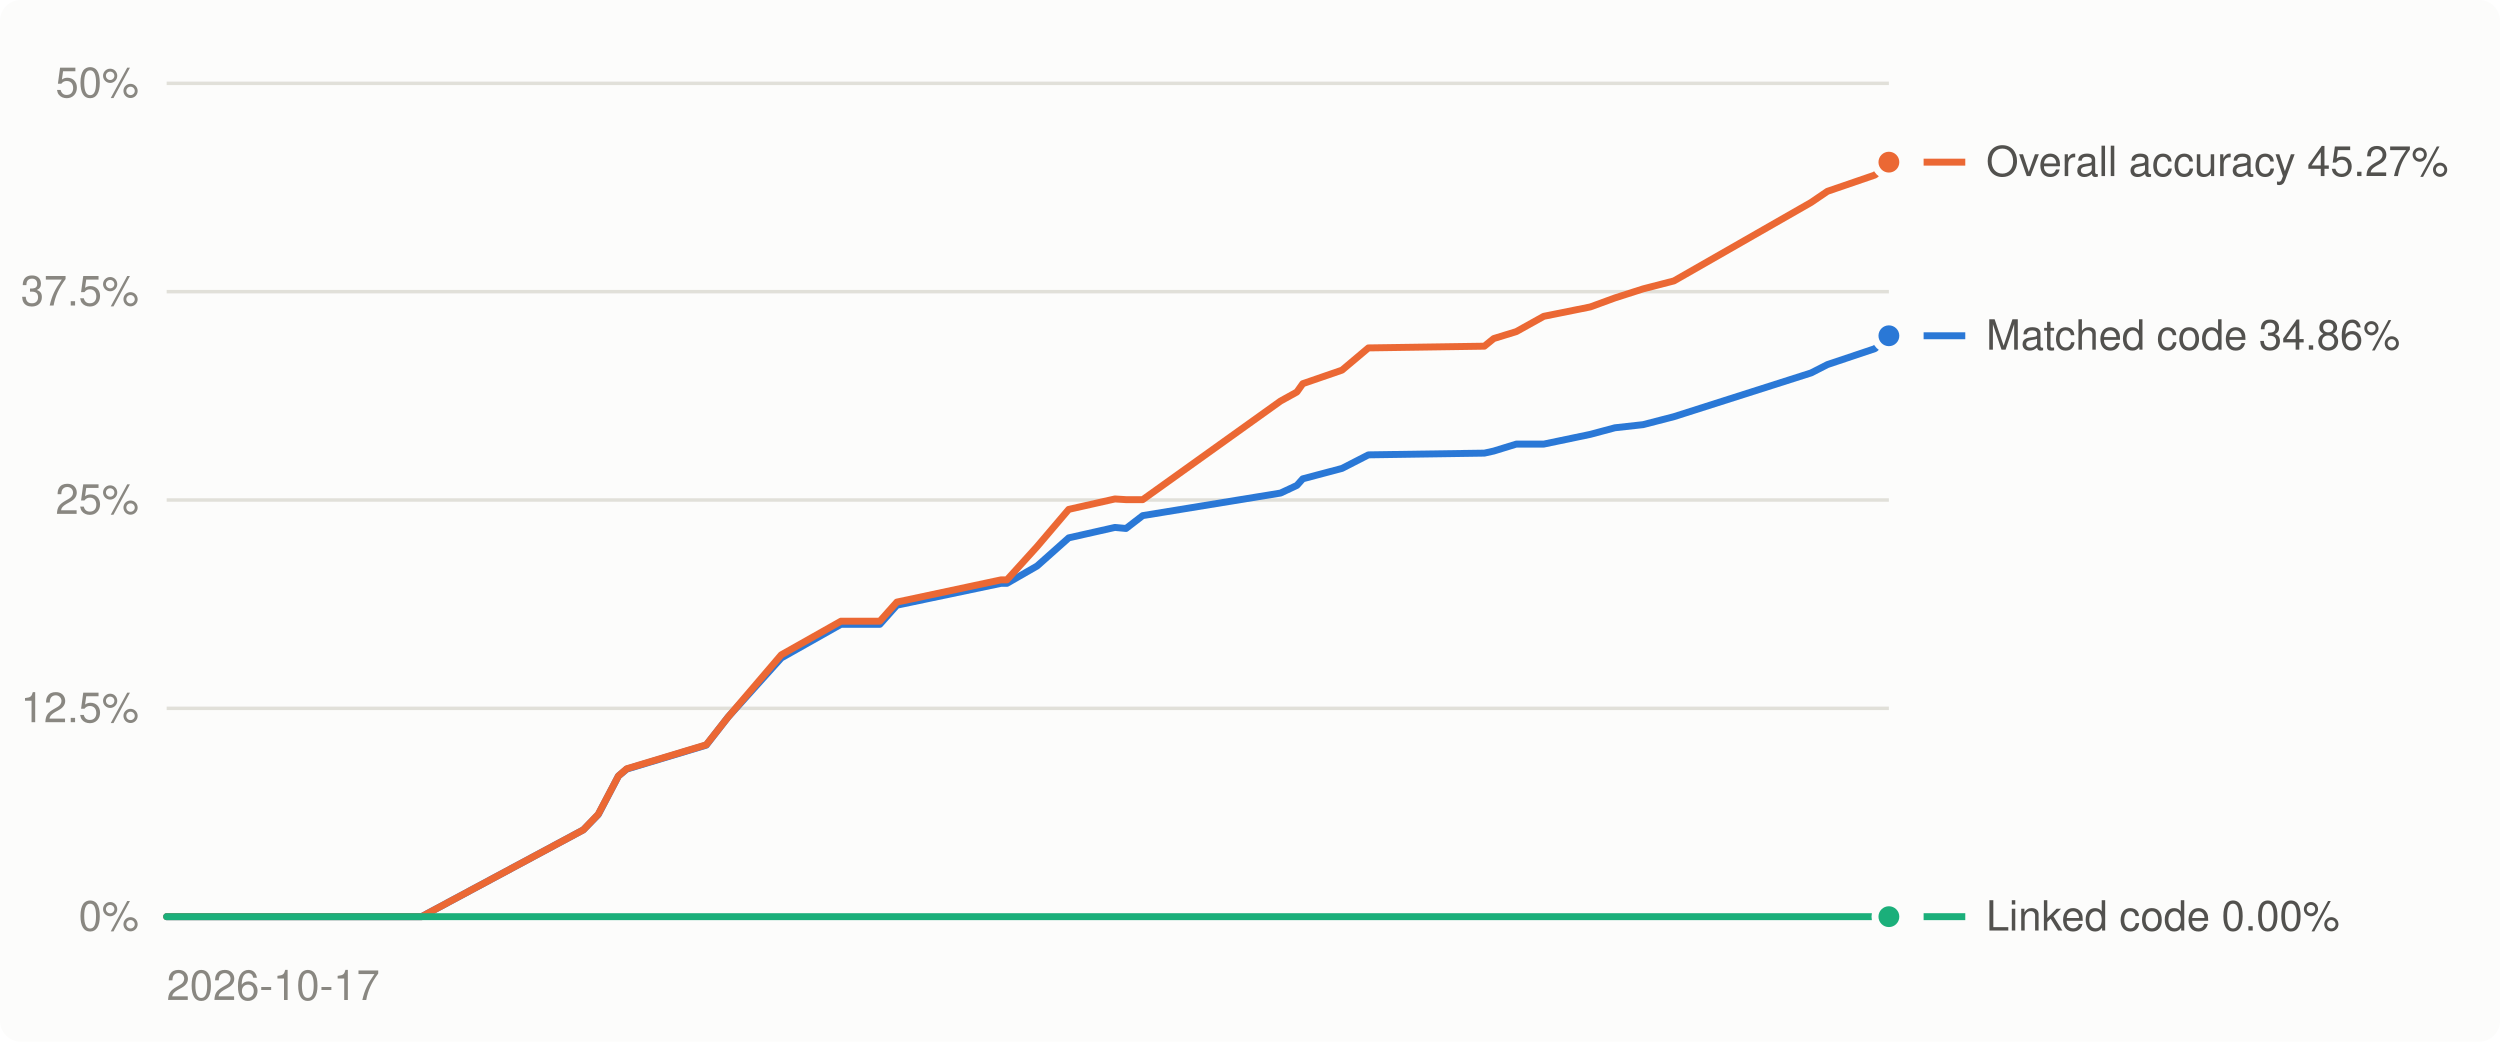
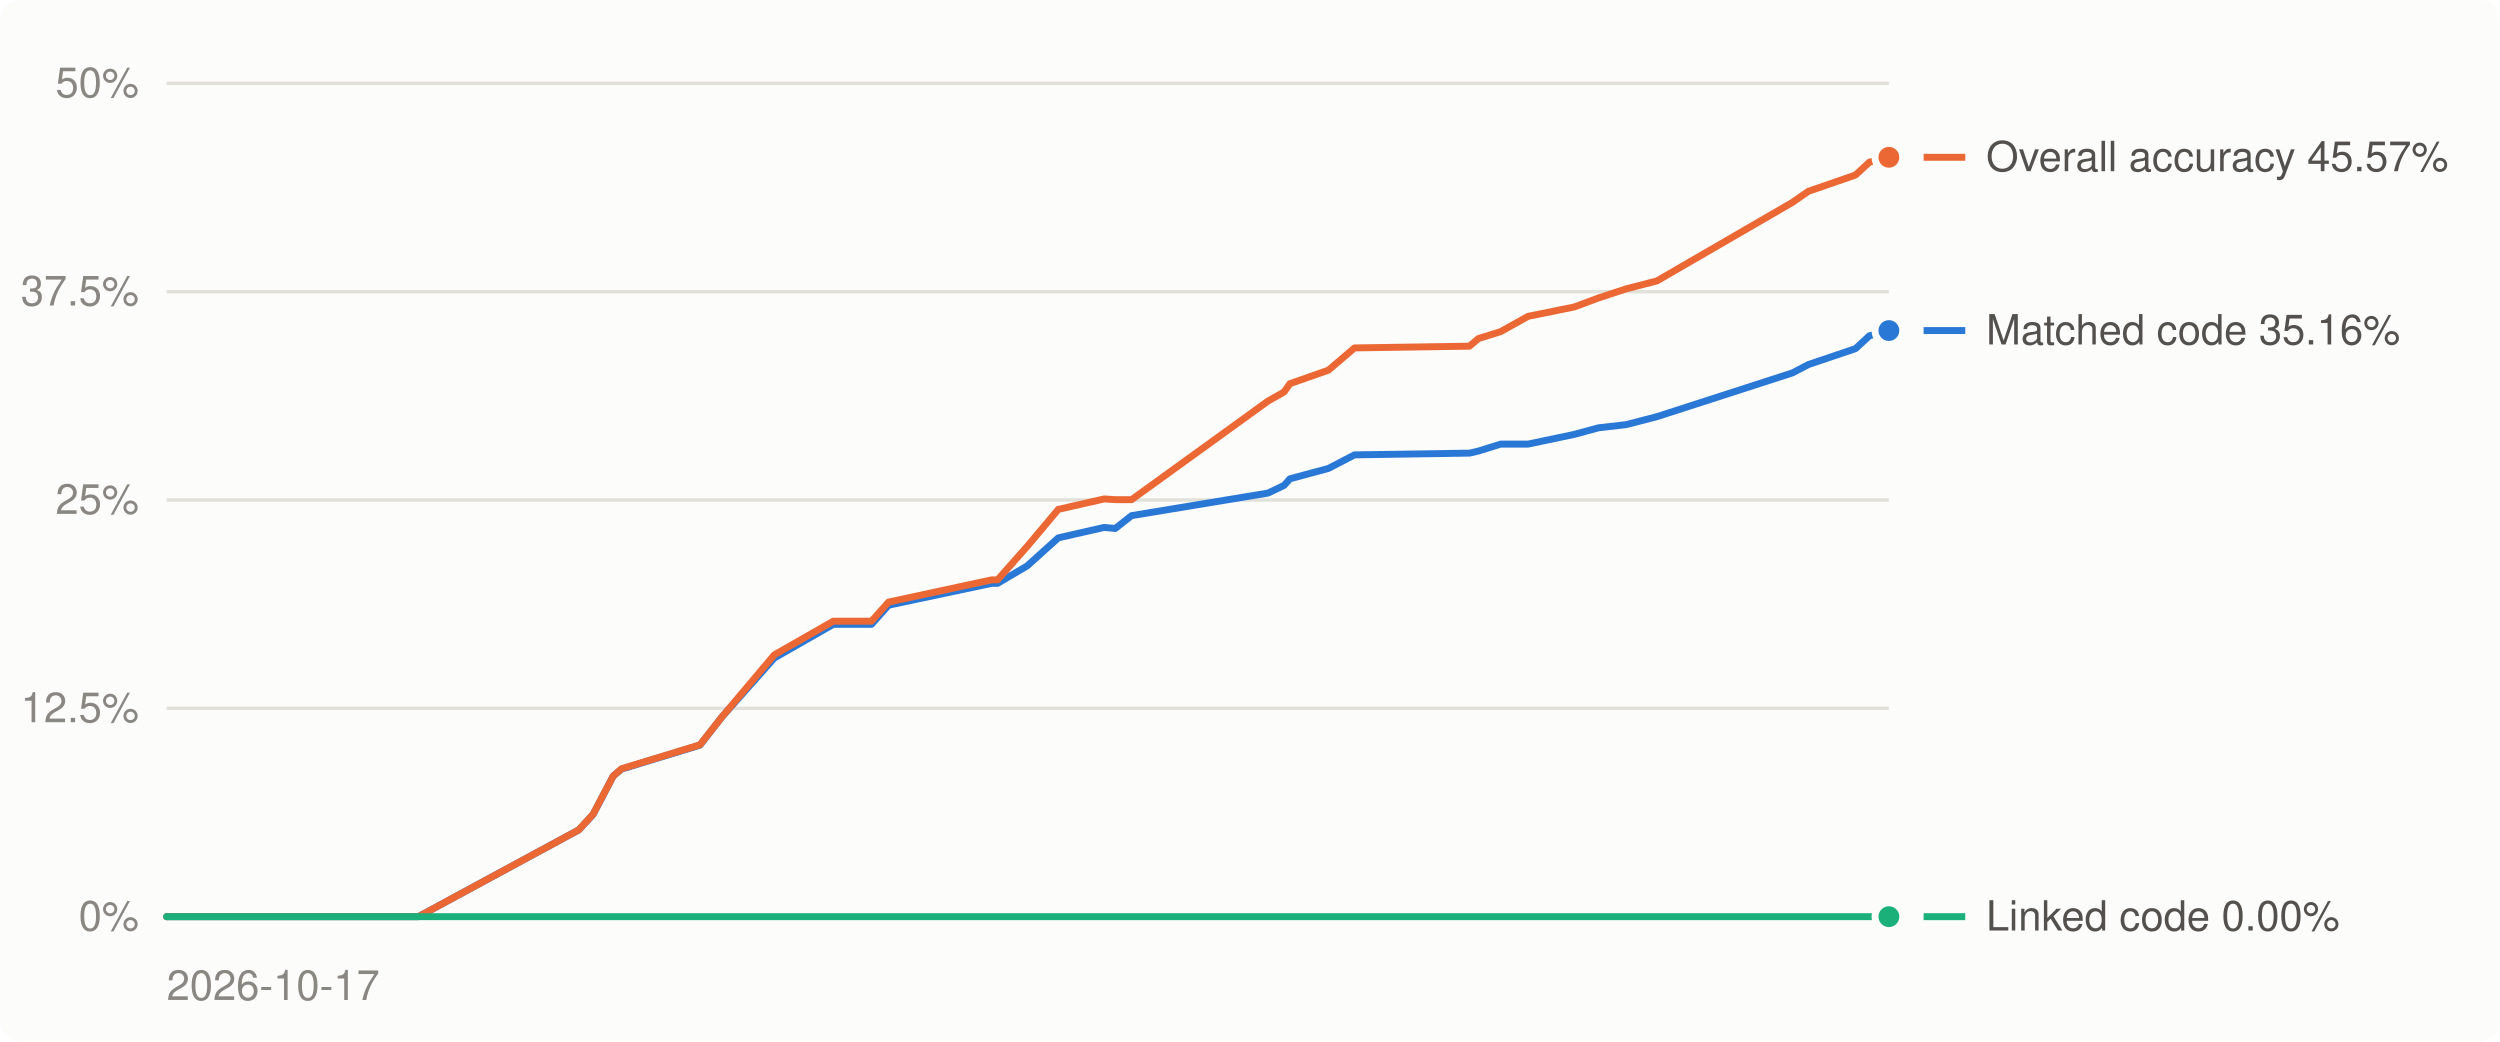
<svg xmlns="http://www.w3.org/2000/svg" viewBox="0 0 720 300" width="720" height="300" role="img" aria-label="Decompilation progress over time">
  <style>
.bg{fill:#fcfcfb}.grid{stroke:#e1e0d9}.muted{fill:#898781}.lbl{fill:#52514e}.ln0{stroke:#2a78d6}.dot0{fill:#2a78d6;stroke:#fcfcfb}.ln1{stroke:#eb6834}.dot1{fill:#eb6834;stroke:#fcfcfb}.ln2{stroke:#1baf7a}.dot2{fill:#1baf7a;stroke:#fcfcfb}
@media (prefers-color-scheme: dark){.bg{fill:#1a1a19}.grid{stroke:#2c2c2a}.muted{fill:#898781}.lbl{fill:#c3c2b7}.ln0{stroke:#3987e5}.dot0{fill:#3987e5;stroke:#1a1a19}.ln1{stroke:#d95926}.dot1{fill:#d95926;stroke:#1a1a19}.ln2{stroke:#199e70}.dot2{fill:#199e70;stroke:#1a1a19}}
text{font:12px -apple-system,BlinkMacSystemFont,'Segoe UI',Helvetica,Arial,sans-serif}
</style>
  <rect class="bg" width="720" height="300" rx="6" />
  <line x1="48" x2="544" y1="264.0" y2="264.0" class="grid" stroke-width="1" />
  <text x="40" y="268.0" class="muted" text-anchor="end">0%</text>
  <line x1="48" x2="544" y1="204.0" y2="204.0" class="grid" stroke-width="1" />
  <text x="40" y="208.0" class="muted" text-anchor="end">12.5%</text>
  <line x1="48" x2="544" y1="144.0" y2="144.0" class="grid" stroke-width="1" />
  <text x="40" y="148.0" class="muted" text-anchor="end">25%</text>
  <line x1="48" x2="544" y1="84.0" y2="84.0" class="grid" stroke-width="1" />
  <text x="40" y="88.0" class="muted" text-anchor="end">37.5%</text>
  <line x1="48" x2="544" y1="24.0" y2="24.0" class="grid" stroke-width="1" />
  <text x="40" y="28.0" class="muted" text-anchor="end">50%</text>
  <text class="muted" x="48.0" y="288" text-anchor="start">2026-10-17</text>
-   <polyline points="48.0,264.0 121.4,264.0 168.0,239.0 172.3,234.6 178.1,223.5 180.5,221.5 203.4,214.6 209.7,206.5 225.0,189.5 242.2,179.8 253.4,179.8 258.3,174.3 288.3,168.0 290.0,168.0 298.7,163.0 307.8,154.9 321.1,151.9 324.3,152.2 329.1,148.5 368.8,142.0 373.5,139.8 375.2,137.9 386.5,134.9 394.1,131.0 427.5,130.5 430.2,129.9 436.7,127.9 444.6,127.9 458.0,125.1 465.1,123.2 473.2,122.3 482.1,120.0 521.6,107.4 526.3,105.0 540.0,100.4 544.0,96.7" fill="none" class="ln0" stroke-width="2" stroke-linejoin="round" stroke-linecap="round" />
-   <polyline points="48.0,264.0 121.4,264.0 168.0,239.0 172.3,234.5 178.1,223.5 180.5,221.4 203.4,214.5 209.7,206.5 225.0,188.6 242.2,178.9 253.4,178.9 258.3,173.4 288.3,167.0 290.0,167.0 298.7,157.4 307.8,146.7 321.1,143.7 324.3,143.9 329.1,143.9 368.8,115.5 373.5,112.9 375.2,110.5 386.5,106.6 394.1,100.2 427.5,99.7 430.2,97.5 436.7,95.5 444.6,91.1 458.0,88.4 465.1,85.8 473.2,83.2 482.1,80.9 521.6,58.3 526.3,55.1 540.0,50.4 544.0,46.7" fill="none" class="ln1" stroke-width="2" stroke-linejoin="round" stroke-linecap="round" />
-   <polyline points="48.0,264.0 121.4,264.0 168.0,264.0 172.3,264.0 178.1,264.0 180.5,264.0 203.4,264.0 209.7,264.0 225.0,264.0 242.2,264.0 253.4,264.0 258.3,264.0 288.3,264.0 290.0,264.0 298.7,264.0 307.8,264.0 321.1,264.0 324.3,264.0 329.1,264.0 368.8,264.0 373.5,264.0 375.2,264.0 386.5,264.0 394.1,264.0 427.5,264.0 430.2,264.0 436.7,264.0 444.6,264.0 458.0,264.0 465.1,264.0 473.2,264.0 482.1,264.0 521.6,264.0 526.3,264.0 540.0,264.0 544.0,264.0" fill="none" class="ln2" stroke-width="2" stroke-linejoin="round" stroke-linecap="round" />
-   <circle cx="544.0" cy="96.7" r="4" class="dot0" stroke-width="2" />
-   <circle cx="544.0" cy="46.7" r="4" class="dot1" stroke-width="2" />
+   <polyline points="48.0,264.0 120.5,264.0 166.7,239.0 170.8,234.6 176.6,223.5 179.0,221.5 201.6,214.6 207.9,206.5 223.0,189.5 240.0,179.8 251.0,179.8 255.9,174.3 285.6,168.0 287.3,168.0 295.8,163.0 304.8,154.9 318.0,151.9 321.2,152.2 325.9,148.5 365.2,142.0 369.8,139.8 371.5,137.9 382.6,134.9 390.1,131.0 423.2,130.5 425.8,129.9 432.2,127.9 440.1,127.9 453.4,125.1 460.4,123.2 468.3,122.3 477.2,120.0 516.2,107.4 520.8,105.0 534.4,100.4 538.4,96.7 544.0,95.2" fill="none" class="ln0" stroke-width="2" stroke-linejoin="round" stroke-linecap="round" />
+   <polyline points="48.0,264.0 120.5,264.0 166.7,239.0 170.8,234.5 176.6,223.5 179.0,221.4 201.6,214.5 207.9,206.5 223.0,188.6 240.0,178.9 251.0,178.9 255.9,173.4 285.6,167.0 287.3,167.0 295.8,157.4 304.8,146.7 318.0,143.7 321.2,143.9 325.9,143.9 365.2,115.5 369.8,112.9 371.5,110.5 382.6,106.6 390.1,100.2 423.2,99.7 425.8,97.5 432.2,95.5 440.1,91.1 453.4,88.4 460.4,85.8 468.3,83.2 477.2,80.9 516.2,58.3 520.8,55.1 534.4,50.4 538.4,46.7 544.0,45.3" fill="none" class="ln1" stroke-width="2" stroke-linejoin="round" stroke-linecap="round" />
+   <polyline points="48.0,264.0 120.5,264.0 166.7,264.0 170.8,264.0 176.6,264.0 179.0,264.0 201.6,264.0 207.9,264.0 223.0,264.0 240.0,264.0 251.0,264.0 255.9,264.0 285.6,264.0 287.3,264.0 295.8,264.0 304.8,264.0 318.0,264.0 321.2,264.0 325.9,264.0 365.2,264.0 369.8,264.0 371.5,264.0 382.6,264.0 390.1,264.0 423.2,264.0 425.8,264.0 432.2,264.0 440.1,264.0 453.4,264.0 460.4,264.0 468.3,264.0 477.2,264.0 516.2,264.0 520.8,264.0 534.4,264.0 538.4,264.0 544.0,264.0" fill="none" class="ln2" stroke-width="2" stroke-linejoin="round" stroke-linecap="round" />
+   <circle cx="544.0" cy="95.2" r="4" class="dot0" stroke-width="2" />
+   <circle cx="544.0" cy="45.3" r="4" class="dot1" stroke-width="2" />
  <circle cx="544.0" cy="264.0" r="4" class="dot2" stroke-width="2" />
  <line x1="554" x2="566" y1="264.0" y2="264.0" class="ln2" stroke-width="2" />
  <text class="lbl" x="572" y="268.0">Linked code 0.00%</text>
-   <line x1="554" x2="566" y1="96.7" y2="96.7" class="ln0" stroke-width="2" />
-   <text class="lbl" x="572" y="100.7">Matched code 34.86%</text>
-   <line x1="554" x2="566" y1="46.7" y2="46.7" class="ln1" stroke-width="2" />
-   <text class="lbl" x="572" y="50.7">Overall accuracy 45.27%</text>
+   <line x1="554" x2="566" y1="95.2" y2="95.2" class="ln0" stroke-width="2" />
+   <text class="lbl" x="572" y="99.2">Matched code 35.16%</text>
+   <line x1="554" x2="566" y1="45.3" y2="45.3" class="ln1" stroke-width="2" />
+   <text class="lbl" x="572" y="49.3">Overall accuracy 45.57%</text>
</svg>
